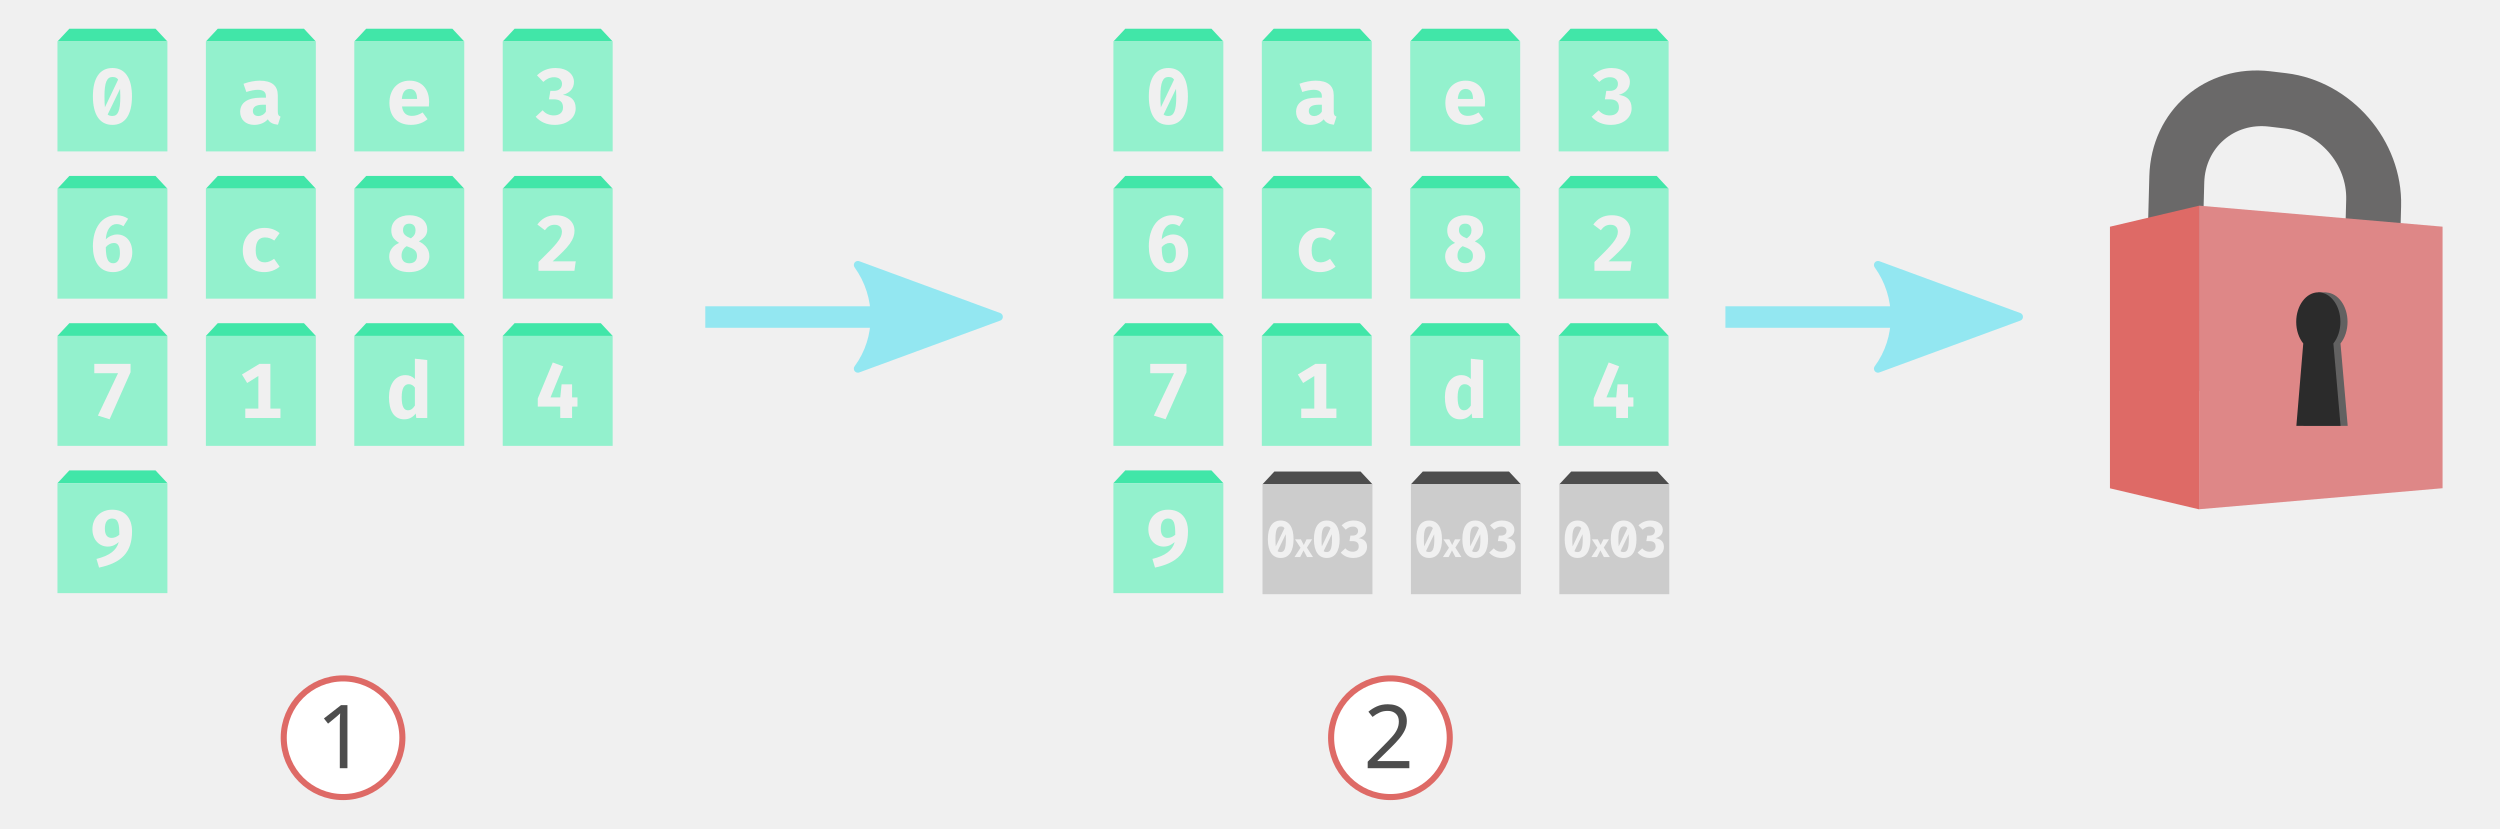
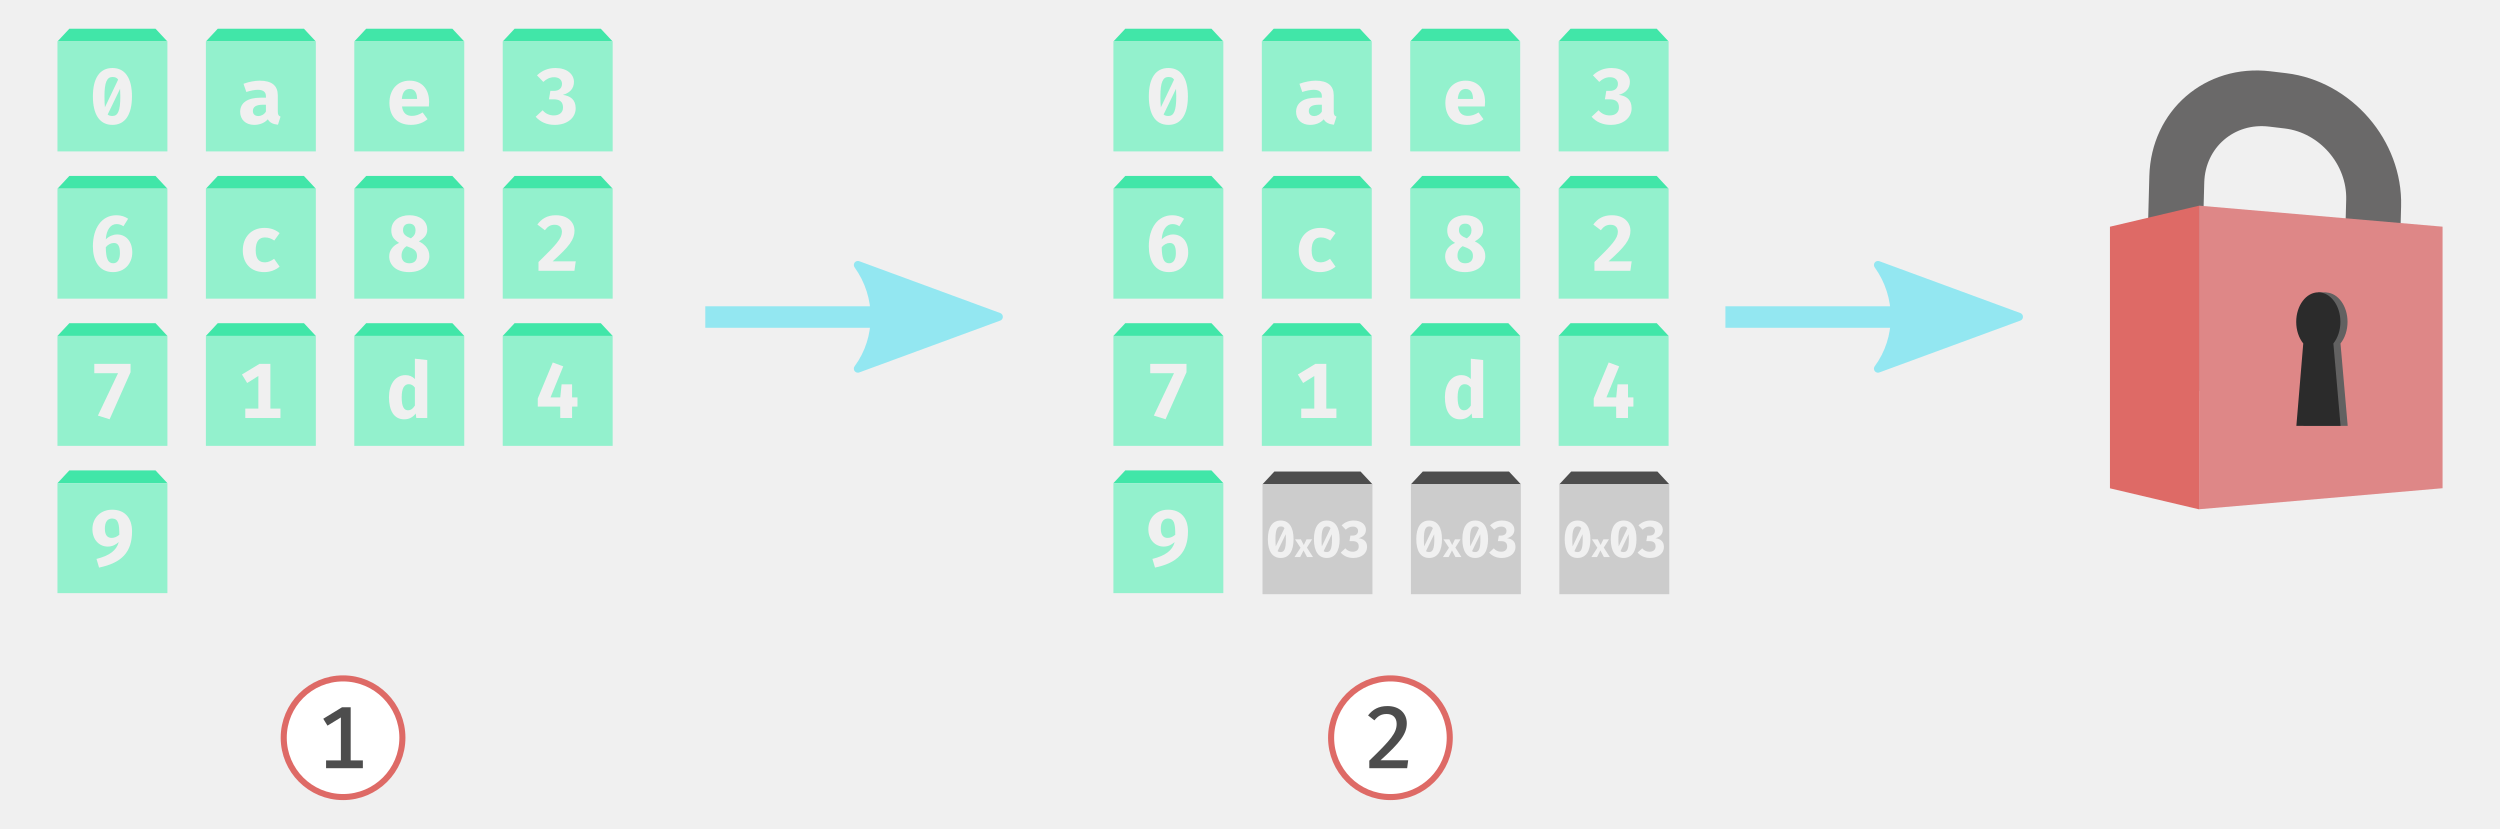
<svg xmlns="http://www.w3.org/2000/svg" xmlns:xlink="http://www.w3.org/1999/xlink" id="svg8" version="1.1" viewBox="0 0 435.133 144.261" height="144.261mm" width="435.133mm">
  <defs id="defs2">
    <marker orient="auto" refY="0" refX="0" id="marker10195" style="overflow:visible">
      <path id="path10193" style="fill:#93e7f1;fill-opacity:1;fill-rule:evenodd;stroke:#93e7f1;stroke-width:0.625;stroke-linejoin:round;stroke-opacity:1" d="M 8.719,4.034 -2.207,0.016 8.719,-4.002 c -1.745,2.372 -1.735,5.617 -6e-7,8.035 z" transform="scale(-0.6)" />
    </marker>
    <marker orient="auto" refY="0" refX="0" id="marker9617" style="overflow:visible">
      <path id="path9615" d="m -2.5,-1 c 0,2.76 -2.24,5 -5,5 -2.76,0 -5,-2.24 -5,-5 0,-2.76 2.24,-5 5,-5 2.76,0 5,2.24 5,5 z" style="fill:#de6a66;fill-opacity:1;fill-rule:evenodd;stroke:#de6a66;stroke-width:1pt;stroke-opacity:1" transform="matrix(0.4,0,0,0.4,2.96,0.4)" />
    </marker>
    <marker orient="auto" refY="0" refX="0" id="marker9341" style="overflow:visible">
      <path id="path9339" style="fill:#de6a66;fill-opacity:1;fill-rule:evenodd;stroke:#de6a66;stroke-width:0.625;stroke-linejoin:round;stroke-opacity:1" d="M 8.719,4.034 -2.207,0.016 8.719,-4.002 c -1.745,2.372 -1.735,5.617 -6e-7,8.035 z" transform="scale(-0.6)" />
    </marker>
    <marker style="overflow:visible" id="marker5939" refX="0" refY="0" orient="auto">
      <path transform="scale(-0.6)" d="M 8.719,4.034 -2.207,0.016 8.719,-4.002 c -1.745,2.372 -1.735,5.617 -6e-7,8.035 z" style="fill:#93e7f1;fill-opacity:1;fill-rule:evenodd;stroke:#93e7f1;stroke-width:0.625;stroke-linejoin:round;stroke-opacity:1" id="path5937" />
    </marker>
    <marker orient="auto" refY="0" refX="0" id="marker5765" style="overflow:visible">
      <path id="path5763" style="fill:#93e7f1;fill-opacity:1;fill-rule:evenodd;stroke:#93e7f1;stroke-width:0.625;stroke-linejoin:round;stroke-opacity:1" d="M 8.719,4.034 -2.207,0.016 8.719,-4.002 c -1.745,2.372 -1.735,5.617 -6e-7,8.035 z" transform="scale(-0.6)" />
    </marker>
    <marker style="overflow:visible" id="marker4955" refX="0" refY="0" orient="auto">
      <path transform="scale(-0.6)" d="M 8.719,4.034 -2.207,0.016 8.719,-4.002 c -1.745,2.372 -1.735,5.617 -6e-7,8.035 z" style="fill:#93e7f1;fill-opacity:1;fill-rule:evenodd;stroke:#93e7f1;stroke-width:0.625;stroke-linejoin:round;stroke-opacity:1" id="path4953" />
    </marker>
    <marker orient="auto" refY="0" refX="0" id="marker3568" style="overflow:visible">
      <path id="path3566" style="fill:#93e7f1;fill-opacity:1;fill-rule:evenodd;stroke:#93e7f1;stroke-width:0.625;stroke-linejoin:round;stroke-opacity:1" d="M 8.719,4.034 -2.207,0.016 8.719,-4.002 c -1.745,2.372 -1.735,5.617 -6e-7,8.035 z" transform="scale(-0.6)" />
    </marker>
    <marker style="overflow:visible" id="marker3238" refX="0" refY="0" orient="auto">
      <path transform="scale(-0.6)" d="M 8.719,4.034 -2.207,0.016 8.719,-4.002 c -1.745,2.372 -1.735,5.617 -6e-7,8.035 z" style="fill:#93e7f1;fill-opacity:1;fill-rule:evenodd;stroke:#93e7f1;stroke-width:0.625;stroke-linejoin:round;stroke-opacity:1" id="path3236" />
    </marker>
    <marker orient="auto" refY="0" refX="0" id="marker2778" style="overflow:visible">
      <path id="path2542" style="fill:#93e7f1;fill-opacity:1;fill-rule:evenodd;stroke:#93e7f1;stroke-width:0.625;stroke-linejoin:round;stroke-opacity:1" d="M 8.719,4.034 -2.207,0.016 8.719,-4.002 c -1.745,2.372 -1.735,5.617 -6e-7,8.035 z" transform="scale(-0.6)" />
    </marker>
    <clipPath clipPathUnits="userSpaceOnUse" id="clipPath1613-1">
      <path id="path1615-8" d="m 581.013,-24.62 v 10.922 h 10.921 v -10.922 z m -14.744,0.002 v 0.027 10.894 0.027 h 10.921 v -0.027 -10.894 -0.027 z m 29.488,0.009 v 10.921 H 606.678 V -24.609 Z m 14.744,0.019 v 10.921 h 10.922 v -10.921 z m -14.744,14.606 V 0.937 H 606.678 V -9.984 Z m -14.744,0.011 V 0.948 h 10.921 V -9.973 Z m 29.488,0.033 V 0.98 h 10.922 V -9.941 Z m -44.231,0.02 V 1.001 h 10.921 V -9.921 Z m 29.488,14.579 V 15.579 H 606.678 V 4.658 Z m -14.744,0.014 V 15.594 h 10.921 V 4.673 Z m -14.744,0.041 V 15.635 h 10.921 V 4.713 Z m 44.231,0.004 V 15.638 h 10.922 V 4.717 Z m 0,14.488 v 10.921 h 10.922 V 19.204 Z m -29.488,0.017 v 10.921 h 10.921 v -10.921 z m -14.744,0.026 V 30.169 h 10.921 V 19.247 Z m 29.488,0.012 V 30.18 H 606.678 V 19.259 Z" style="opacity:1;fill:#c87137;fill-opacity:1;stroke-width:0.118" />
    </clipPath>
    <marker orient="auto" refY="0" refX="0" id="marker9617-0" style="overflow:visible">
      <path id="path9615-3" d="m -2.5,-1 c 0,2.76 -2.24,5 -5,5 -2.76,0 -5,-2.24 -5,-5 0,-2.76 2.24,-5 5,-5 2.76,0 5,2.24 5,5 z" style="fill:#de6a66;fill-opacity:1;fill-rule:evenodd;stroke:#de6a66;stroke-width:1pt;stroke-opacity:1" transform="matrix(0.4,0,0,0.4,2.96,0.4)" />
    </marker>
    <marker orient="auto" refY="0" refX="0" id="marker9341-4" style="overflow:visible">
      <path id="path9339-0" style="fill:#de6a66;fill-opacity:1;fill-rule:evenodd;stroke:#de6a66;stroke-width:0.625;stroke-linejoin:round;stroke-opacity:1" d="M 8.719,4.034 -2.207,0.016 8.719,-4.002 c -1.745,2.372 -1.735,5.617 -6e-7,8.035 z" transform="scale(-0.6)" />
    </marker>
  </defs>
  <rect style="opacity:1;fill:#de8787;fill-opacity:1;stroke:none;stroke-width:1;stroke-miterlimit:4;stroke-dasharray:none" id="rect1008" width="12.568" height="9.591" x="62.655" y="323.735" />
  <rect y="312.977" x="92.076" height="9.591" width="12.568" id="rect1010" style="opacity:1;fill:#93f1cd;fill-opacity:1;stroke:none;stroke-width:1;stroke-miterlimit:4;stroke-dasharray:none" />
  <rect y="324.089" x="77.061" height="9.591" width="12.568" id="rect1012" style="opacity:1;fill:#de6a66;fill-opacity:1;stroke:none;stroke-width:1;stroke-miterlimit:4;stroke-dasharray:none" />
  <rect style="opacity:1;fill:#41e6a8;fill-opacity:1;stroke:none;stroke-width:1;stroke-miterlimit:4;stroke-dasharray:none" id="rect1014" width="12.568" height="9.591" x="92.274" y="324.288" />
  <rect y="335.922" x="107.89" height="9.591" width="12.568" id="rect1016" style="opacity:1;fill:#4d4d4d;fill-opacity:1;stroke:none;stroke-width:1;stroke-miterlimit:4;stroke-dasharray:none" />
  <rect style="opacity:1;fill:#999999;fill-opacity:1;stroke:none;stroke-width:1;stroke-miterlimit:4;stroke-dasharray:none" id="rect1018" width="12.568" height="9.591" x="77.073" y="336.028" />
  <rect y="336.028" x="62.527" height="9.591" width="12.568" id="rect1020" style="opacity:1;fill:#cccccc;fill-opacity:1;stroke:none;stroke-width:1;stroke-miterlimit:4;stroke-dasharray:none" />
  <rect y="335.96" x="92.38" height="9.591" width="12.568" id="rect335" style="opacity:1;fill:#6a6969;fill-opacity:1;stroke:none;stroke-width:1;stroke-miterlimit:4;stroke-dasharray:none" />
  <text xml:space="preserve" style="font-style:normal;font-weight:normal;font-size:10.583px;line-height:1.25;font-family:sans-serif;letter-spacing:0px;word-spacing:0px;fill:#000000;fill-opacity:1;stroke:none;stroke-width:0.265" x="101.119" y="30.991" id="text1916">
    <tspan id="tspan1914" x="101.119" y="40.355" style="stroke-width:0.265" />
  </text>
  <g id="g696" transform="matrix(0.7811368,0,0,0.7811368,-316.4678,-23.43516)">
    <path id="rect691" d="m 420.585,36.402 h 19.206 l 2.646,2.84 h -24.498 z" style="opacity:1;fill:#41e6a8;fill-opacity:1;stroke-width:0.264" />
  </g>
  <use height="100%" width="100%" x="0" y="0" xlink:href="#g696" transform="translate(-6.6989147e-6,25.62577)" id="use796" />
  <use height="100%" width="100%" x="0" y="0" xlink:href="#g696" transform="translate(-6.6989147e-6,51.25156)" id="use798" />
  <use height="100%" width="100%" x="0" y="0" xlink:href="#g696" transform="translate(-6.6989147e-6,76.87733)" id="use800" />
  <use height="100%" width="100%" x="0" y="0" xlink:href="#g696" transform="translate(25.83368,-2.9654083e-6)" id="use802" />
  <use height="100%" width="100%" x="0" y="0" xlink:href="#g696" transform="translate(25.83368,25.62577)" id="use804" />
  <use height="100%" width="100%" x="0" y="0" xlink:href="#g696" transform="translate(25.83368,51.25156)" id="use806" />
  <use height="100%" width="100%" x="0" y="0" xlink:href="#g696" transform="translate(51.66737,-2.9654083e-6)" id="use810" />
  <use height="100%" width="100%" x="0" y="0" xlink:href="#g696" transform="translate(51.66737,25.62577)" id="use812" />
  <use height="100%" width="100%" x="0" y="0" xlink:href="#g696" transform="translate(51.66737,51.25156)" id="use814" />
  <use height="100%" width="100%" x="0" y="0" xlink:href="#g696" transform="translate(77.50106,-2.9654083e-6)" id="use818" />
  <use height="100%" width="100%" x="0" y="0" xlink:href="#g696" transform="translate(77.50106,25.62577)" id="use820" />
  <use height="100%" width="100%" x="0" y="0" xlink:href="#g696" transform="translate(77.50106,51.25156)" id="use822" />
  <path style="opacity:1;fill:#93f1cd;fill-opacity:1;stroke-width:0.207" d="M 10.001,7.218 V 26.355 H 29.136 V 7.218 Z m 9.568,4.619 c 2.257,0 3.4,1.836 3.4,4.937 0,3.114 -1.143,4.963 -3.4,4.963 -2.257,0 -3.4,-1.849 -3.4,-4.963 0,-3.1 1.143,-4.937 3.4,-4.937 z m 0,1.564 c -0.952,0 -1.387,0.925 -1.387,3.373 0,0.802 0.027,1.427 0.081,1.903 l 2.298,-4.813 C 20.343,13.51 20.031,13.401 19.568,13.401 Z m 1.333,2.054 -2.162,4.474 c 0.204,0.19 0.476,0.258 0.829,0.258 0.952,0 1.374,-0.883 1.374,-3.413 0,-0.503 -0.013,-0.938 -0.041,-1.319 z" id="rect689-3" />
  <path style="opacity:1;fill:#93f1cd;fill-opacity:1;stroke-width:0.207" d="M 35.834,7.218 V 26.355 H 54.97 V 7.218 Z m 9.364,6.822 c 2.149,0 3.155,0.897 3.155,2.556 v 2.829 c 0,0.544 0.136,0.748 0.476,0.87 l -0.449,1.414 c -0.843,-0.082 -1.427,-0.353 -1.767,-0.952 -0.558,0.666 -1.468,0.979 -2.366,0.979 -1.496,0 -2.448,-0.938 -2.448,-2.271 0,-1.564 1.292,-2.461 3.522,-2.461 h 0.965 v -0.258 c 0,-0.762 -0.502,-1.116 -1.427,-1.116 -0.462,0 -1.265,0.136 -1.986,0.381 l -0.49,-1.428 c 0.938,-0.354 2.013,-0.544 2.815,-0.544 z m 0.558,4.189 c -1.197,0 -1.741,0.38 -1.741,1.087 0,0.558 0.354,0.884 0.966,0.884 0.462,0 1.033,-0.285 1.305,-0.789 v -1.183 z" id="rect2068" />
  <path style="opacity:1;fill:#93f1cd;fill-opacity:1;stroke-width:0.207" d="M 87.502,7.218 V 26.355 h 19.136 V 7.218 Z m 9.187,4.619 c 2.026,0 3.21,1.101 3.21,2.42 0,1.197 -0.762,1.917 -1.931,2.257 1.305,0.177 2.23,0.816 2.23,2.339 0,1.591 -1.387,2.883 -3.644,2.883 -1.401,0 -2.529,-0.517 -3.318,-1.414 l 1.21,-1.128 c 0.544,0.626 1.224,0.897 1.958,0.897 0.938,0 1.591,-0.49 1.591,-1.387 0,-0.993 -0.585,-1.414 -1.591,-1.414 h -0.857 l 0.244,-1.469 h 0.599 c 0.843,0 1.428,-0.421 1.428,-1.237 0,-0.707 -0.558,-1.143 -1.374,-1.143 -0.748,0 -1.347,0.313 -1.877,0.816 l -1.101,-1.142 c 0.857,-0.83 1.931,-1.278 3.223,-1.278 z" id="rect2116" />
  <path style="opacity:1;fill:#93f1cd;fill-opacity:1;stroke-width:0.207" d="M 61.667,7.218 V 26.355 H 80.804 V 7.218 Z m 9.637,6.822 c 2.067,0 3.385,1.387 3.385,3.712 0,0.245 -0.013,0.557 -0.041,0.775 h -4.678 c 0.15,1.183 0.816,1.645 1.74,1.645 0.653,0 1.279,-0.231 1.85,-0.599 l 0.857,1.17 c -0.68,0.585 -1.659,0.992 -2.883,0.992 -2.475,0 -3.753,-1.591 -3.753,-3.835 0,-2.135 1.251,-3.862 3.522,-3.862 z m 0,1.441 c -0.762,0 -1.265,0.544 -1.36,1.74 h 2.651 c -0.013,-1.047 -0.38,-1.74 -1.291,-1.74 z" id="rect2183" />
  <path style="opacity:1;fill:#93f1cd;fill-opacity:1;stroke-width:0.207" d="m 87.502,32.844 v 19.136 h 19.136 v -19.136 z m 9.241,4.618 c 2.149,0 3.251,1.265 3.251,2.706 0,1.523 -0.938,2.76 -3.807,5.317 h 4.025 l -0.231,1.646 h -6.256 v -1.523 c 3.087,-3.005 4.08,-4.121 4.08,-5.25 0,-0.762 -0.449,-1.237 -1.265,-1.237 -0.707,0 -1.196,0.285 -1.7,0.952 l -1.306,-0.992 c 0.707,-0.979 1.686,-1.619 3.209,-1.619 z" id="rect2195" />
  <path style="opacity:1;fill:#93f1cd;fill-opacity:1;stroke-width:0.207" d="m 61.667,32.844 v 19.136 h 19.137 v -19.136 z m 9.582,4.618 c 1.836,0 3.114,0.966 3.114,2.503 0,0.884 -0.449,1.469 -1.455,2.04 1.265,0.639 1.822,1.509 1.822,2.57 0,1.455 -1.197,2.788 -3.536,2.788 -2.298,0 -3.453,-1.278 -3.453,-2.734 0,-1.074 0.666,-1.89 1.727,-2.352 -0.966,-0.612 -1.36,-1.156 -1.36,-2.203 0,-1.605 1.347,-2.611 3.142,-2.611 z m 0,1.469 c -0.707,0 -1.102,0.395 -1.102,1.143 0,0.666 0.435,1.061 1.374,1.414 0.626,-0.449 0.802,-0.87 0.802,-1.401 0,-0.68 -0.353,-1.156 -1.074,-1.156 z m -0.463,3.917 c -0.558,0.354 -0.897,0.897 -0.897,1.645 0,0.789 0.449,1.333 1.36,1.333 0.938,0 1.332,-0.585 1.332,-1.265 0,-0.938 -0.53,-1.264 -1.795,-1.713 z" id="rect2203" />
  <path style="opacity:1;fill:#93f1cd;fill-opacity:1;stroke-width:0.207" d="m 35.834,32.844 v 19.136 h 19.136 v -19.136 z m 10.194,6.821 c 1.088,0 1.918,0.313 2.638,0.912 l -0.925,1.292 c -0.49,-0.34 -1.033,-0.544 -1.618,-0.544 -0.979,0 -1.618,0.612 -1.618,2.244 0,1.605 0.68,2.094 1.604,2.094 0.585,0 1.088,-0.259 1.604,-0.612 l 0.953,1.36 c -0.639,0.544 -1.564,0.952 -2.679,0.952 -2.339,0 -3.726,-1.536 -3.726,-3.794 0,-2.257 1.441,-3.903 3.767,-3.903 z" id="rect2211" />
  <path style="opacity:1;fill:#93f1cd;fill-opacity:1;stroke-width:0.207" d="m 10.001,32.844 v 19.136 h 19.136 v -19.136 z m 10.261,4.618 c 0.816,0 1.51,0.245 2.04,0.612 l -0.816,1.306 c -0.367,-0.258 -0.789,-0.38 -1.197,-0.38 -1.006,0 -1.768,0.938 -1.877,2.665 0.571,-0.571 1.306,-0.857 1.972,-0.857 1.469,0 2.638,1.128 2.638,3.127 0,1.89 -1.292,3.427 -3.346,3.427 -2.502,0 -3.509,-2.067 -3.509,-4.487 0,-3.182 1.537,-5.413 4.094,-5.413 z m -0.435,4.828 c -0.503,0 -1.02,0.258 -1.414,0.734 0.027,1.877 0.327,2.801 1.292,2.801 0.816,0 1.17,-0.788 1.17,-1.767 0,-1.292 -0.381,-1.768 -1.048,-1.768 z" id="rect2219" />
  <path style="opacity:1;fill:#93f1cd;fill-opacity:1;stroke-width:0.207" d="m 10.001,58.47 v 19.136 h 19.136 v -19.136 z m 6.413,4.862 h 6.309 v 1.455 l -3.644,8.187 -2.039,-0.639 3.508,-7.384 h -4.133 z" id="rect2227" />
  <path style="opacity:1;fill:#93f1cd;fill-opacity:1;stroke-width:0.207" d="m 35.834,58.47 v 19.136 h 19.136 v -19.136 z m 9.323,4.862 h 1.904 v 7.792 h 1.754 v 1.632 h -6.119 v -1.632 h 2.271 v -5.684 l -1.945,1.224 -0.911,-1.482 z" id="rect2235" />
  <path style="opacity:1;fill:#93f1cd;fill-opacity:1;stroke-width:0.207" d="m 61.667,58.47 v 19.136 h 19.137 v -19.136 z m 10.548,3.965 2.149,0.232 v 10.089 h -1.904 l -0.109,-0.789 c -0.394,0.558 -1.047,1.02 -1.999,1.02 -1.795,0 -2.651,-1.537 -2.651,-3.863 0,-2.23 1.102,-3.835 2.883,-3.835 0.639,0 1.196,0.231 1.632,0.68 z m -1.061,4.433 c -0.748,0 -1.237,0.653 -1.237,2.271 0,1.781 0.462,2.272 1.115,2.272 0.49,0 0.871,-0.314 1.183,-0.83 v -3.114 c -0.299,-0.381 -0.612,-0.599 -1.061,-0.599 z" id="rect2243" />
  <path style="opacity:1;fill:#93f1cd;fill-opacity:1;stroke-width:0.207" d="m 87.501,58.47 v 19.136 h 19.136 v -19.136 z m 8.711,4.618 1.822,0.68 -2.217,5.398 h 1.7 l 0.232,-2.271 h 1.822 v 2.271 h 0.939 v 1.605 h -0.939 v 1.985 h -2.054 l -0.013,-1.985 h -3.902 v -1.414 z" id="rect2251" />
  <path style="opacity:1;fill:#93f1cd;fill-opacity:1;stroke-width:0.207" d="M 10.001,84.095 V 103.232 H 29.136 V 84.095 Z m 9.514,4.619 c 2.298,0 3.468,1.536 3.468,3.767 0,3.617 -1.782,5.481 -5.739,6.31 l -0.449,-1.509 c 2.23,-0.558 3.467,-1.441 3.875,-2.937 -0.558,0.49 -1.142,0.789 -1.917,0.789 -1.482,0 -2.666,-1.197 -2.666,-3.02 0,-2.04 1.469,-3.399 3.427,-3.399 z m -0.013,1.537 c -0.775,0 -1.251,0.557 -1.251,1.795 0,1.156 0.517,1.578 1.17,1.578 0.503,0 0.925,-0.191 1.346,-0.544 0.013,-1.904 -0.191,-2.829 -1.265,-2.829 z" id="rect2283" />
  <path style="fill:#93e7f1;fill-opacity:1;stroke:#93e7f1;stroke-width:3.742;stroke-linecap:butt;stroke-linejoin:miter;stroke-miterlimit:4;stroke-dasharray:none;stroke-opacity:1;marker-end:url(#marker5765)" d="m 122.761,55.18 h 46.13" id="path5691" />
  <g transform="matrix(7.658585,0,0,7.658585,-678.8034,-2406.982)" id="g2160">
    <rect style="opacity:1;fill:none;fill-opacity:1;stroke:#6a6969;stroke-width:1.257;stroke-linejoin:round;stroke-miterlimit:4;stroke-dasharray:none;stroke-opacity:1" id="rect8600" width="4.506" height="6.587" x="147.239" y="298.864" ry="2.074" transform="matrix(0.9928862,0.1190676,-0.02687447,0.9996388,0,0)" />
    <g id="g8598" transform="matrix(0.9712765,0,0,0.9712765,-386.8399,120.5331)">
      <path id="rect8571" d="m 540.989,204.294 5.698,0.492 v 6.12 l -5.698,0.492 z" style="opacity:1;fill:#de8787;fill-opacity:1;stroke:none;stroke-width:0.788;stroke-linejoin:round;stroke-miterlimit:4;stroke-dasharray:none;stroke-opacity:1" />
      <path id="rect8575" d="m 538.904,204.787 2.085,-0.492 v 7.105 l -2.085,-0.492 z" style="opacity:1;fill:#de6a66;fill-opacity:1;stroke:none;stroke-width:0.644;stroke-linejoin:round;stroke-miterlimit:4;stroke-dasharray:none;stroke-opacity:1" />
      <g transform="matrix(0.7264714,0,0,0.7264714,149.1369,56.8902)" id="g8591">
        <path style="opacity:1;fill:#626161;fill-opacity:1;stroke:none;stroke-width:1.42;stroke-linejoin:round;stroke-miterlimit:4;stroke-dasharray:none;stroke-opacity:1" d="m 1676.467,6.596 v 0.223 c -1.139,0.519 -1.963,1.946 -1.963,3.645 0,1.071 0.333,2.092 0.92,2.822 l -0.9,10.781 h 5.787 l -0.943,-10.777 c 0.587,-0.731 0.921,-1.754 0.922,-2.826 -10e-5,-2.079 -1.23,-3.761 -2.77,-3.85 v -0.018 h -0.123 z" transform="matrix(0.2461295,0,0,0.2461295,130.6044,204.0724)" id="path8577" />
        <path id="path8582" d="m 543.232,205.696 c -0.393,2e-5 -0.712,0.426 -0.712,0.952 0,0.264 0.082,0.515 0.227,0.695 l -0.222,2.653 h 1.424 l -0.232,-2.653 c 0.144,-0.18 0.227,-0.432 0.227,-0.696 -10e-6,-0.526 -0.319,-0.952 -0.712,-0.952 z" style="opacity:1;fill:#2b2b2b;fill-opacity:1;stroke:none;stroke-width:0.349;stroke-linejoin:round;stroke-miterlimit:4;stroke-dasharray:none;stroke-opacity:1" />
      </g>
    </g>
  </g>
  <use height="100%" width="100%" transform="translate(183.7889,-2.9654083e-6)" id="use1627" xlink:href="#g696" y="0" x="0" />
  <use height="100%" width="100%" transform="translate(183.7889,-2.9654083e-6)" id="use1629" xlink:href="#use796" y="0" x="0" />
  <use height="100%" width="100%" transform="translate(183.7889,-2.9654083e-6)" id="use1631" xlink:href="#use798" y="0" x="0" />
  <use height="100%" width="100%" transform="translate(183.7889,-2.9654083e-6)" id="use1633" xlink:href="#use800" y="0" x="0" />
  <use height="100%" width="100%" transform="translate(183.7889,-2.9654083e-6)" id="use1635" xlink:href="#use802" y="0" x="0" />
  <use height="100%" width="100%" transform="translate(183.7889,-2.9654083e-6)" id="use1637" xlink:href="#use804" y="0" x="0" />
  <use height="100%" width="100%" transform="translate(183.7889,-2.9654083e-6)" id="use1639" xlink:href="#use806" y="0" x="0" />
  <use height="100%" width="100%" transform="translate(183.7889,-2.9654083e-6)" id="use1641" xlink:href="#use810" y="0" x="0" />
  <use height="100%" width="100%" transform="translate(183.7889,-2.9654083e-6)" id="use1643" xlink:href="#use812" y="0" x="0" />
  <use height="100%" width="100%" transform="translate(183.7889,-2.9654083e-6)" id="use1645" xlink:href="#use814" y="0" x="0" />
  <use height="100%" width="100%" transform="translate(183.7889,-2.9654083e-6)" id="use1647" xlink:href="#use818" y="0" x="0" />
  <use height="100%" width="100%" transform="translate(183.7889,-2.9654083e-6)" id="use1649" xlink:href="#use820" y="0" x="0" />
  <use height="100%" width="100%" transform="translate(183.7889,-2.9654083e-6)" id="use1651" xlink:href="#use822" y="0" x="0" />
  <use height="100%" width="100%" transform="translate(183.7889,-2.9654083e-6)" id="use1653" xlink:href="#rect689-3" y="0" x="0" />
  <use height="100%" width="100%" transform="translate(183.7889,-2.9654083e-6)" id="use1655" xlink:href="#rect2068" y="0" x="0" />
  <use height="100%" width="100%" transform="translate(183.7889,-2.9654083e-6)" id="use1657" xlink:href="#rect2116" y="0" x="0" />
  <use height="100%" width="100%" transform="translate(183.7889,-2.9654083e-6)" id="use1659" xlink:href="#rect2183" y="0" x="0" />
  <use height="100%" width="100%" transform="translate(183.7889,-2.9654083e-6)" id="use1661" xlink:href="#rect2195" y="0" x="0" />
  <use height="100%" width="100%" transform="translate(183.7889,-2.9654083e-6)" id="use1663" xlink:href="#rect2203" y="0" x="0" />
  <use height="100%" width="100%" transform="translate(183.7889,-2.9654083e-6)" id="use1665" xlink:href="#rect2211" y="0" x="0" />
  <use height="100%" width="100%" transform="translate(183.7889,-2.9654083e-6)" id="use1667" xlink:href="#rect2219" y="0" x="0" />
  <use height="100%" width="100%" transform="translate(183.7889,-2.9654083e-6)" id="use1669" xlink:href="#rect2227" y="0" x="0" />
  <use height="100%" width="100%" transform="translate(183.7889,-2.9654083e-6)" id="use1671" xlink:href="#rect2235" y="0" x="0" />
  <use height="100%" width="100%" transform="translate(183.7889,-2.9654083e-6)" id="use1673" xlink:href="#rect2243" y="0" x="0" />
  <use height="100%" width="100%" transform="translate(183.7889,-2.9654083e-6)" id="use1675" xlink:href="#rect2251" y="0" x="0" />
  <use height="100%" width="100%" transform="translate(183.7889,-2.9654083e-6)" id="use1677" xlink:href="#rect2283" y="0" x="0" />
  <g id="use1679" transform="matrix(0.7811368,0,0,0.7811368,-106.7275,53.63597)" style="fill:#4d4d4d;fill-opacity:1">
    <path id="path1705" d="m 420.585,36.402 h 19.206 l 2.646,2.84 h -24.498 z" style="opacity:1;fill:#4d4d4d;fill-opacity:1;stroke-width:0.264" />
  </g>
  <g id="use1681" transform="matrix(0.7811368,0,0,0.7811368,-80.89387,53.63597)" style="fill:#4d4d4d;fill-opacity:1;stroke:none">
    <path id="path1701" d="m 420.585,36.402 h 19.206 l 2.646,2.84 h -24.498 z" style="opacity:1;fill:#4d4d4d;fill-opacity:1;stroke-width:0.264" />
  </g>
  <g id="use1683" transform="matrix(0.7811368,0,0,0.7811368,-55.06018,53.63597)" style="fill:#4d4d4d;fill-opacity:1">
    <path id="path1697" d="m 420.585,36.402 h 19.206 l 2.646,2.84 h -24.498 z" style="opacity:1;fill:#4d4d4d;fill-opacity:1;stroke-width:0.264" />
  </g>
  <path style="opacity:1;fill:#cccccc;fill-opacity:1;stroke-width:0.207" d="M 219.74,84.29 V 103.426 H 238.876 V 84.29 Z m 3.171,6.31 c 1.485,0 2.237,1.208 2.237,3.248 0,2.049 -0.752,3.266 -2.237,3.266 -1.485,0 -2.237,-1.217 -2.237,-3.266 0,-2.04 0.752,-3.248 2.237,-3.248 z m 8.021,0 c 1.485,0 2.237,1.208 2.237,3.248 0,2.049 -0.752,3.266 -2.237,3.266 -1.486,0 -2.237,-1.217 -2.237,-3.266 0,-2.04 0.752,-3.248 2.237,-3.248 z m 4.701,0 c 1.333,0 2.112,0.725 2.112,1.593 0,0.787 -0.501,1.261 -1.271,1.485 0.859,0.116 1.468,0.537 1.468,1.539 0,1.047 -0.913,1.897 -2.398,1.897 -0.922,0 -1.665,-0.34 -2.184,-0.931 l 0.796,-0.743 c 0.358,0.412 0.805,0.591 1.289,0.591 0.617,0 1.047,-0.322 1.047,-0.913 0,-0.653 -0.385,-0.931 -1.047,-0.931 h -0.564 l 0.161,-0.967 h 0.394 c 0.555,0 0.94,-0.277 0.94,-0.814 0,-0.465 -0.367,-0.752 -0.904,-0.752 -0.492,0 -0.886,0.206 -1.235,0.537 l -0.725,-0.752 c 0.564,-0.546 1.27,-0.841 2.121,-0.841 z m -12.722,1.029 c -0.626,0 -0.913,0.608 -0.913,2.219 0,0.528 0.018,0.94 0.054,1.253 l 1.512,-3.168 c -0.143,-0.233 -0.349,-0.304 -0.653,-0.304 z m 8.021,0 c -0.626,0 -0.913,0.608 -0.913,2.219 0,0.528 0.018,0.94 0.053,1.253 l 1.513,-3.168 c -0.143,-0.233 -0.349,-0.304 -0.653,-0.304 z m -7.144,1.351 -1.423,2.944 c 0.134,0.125 0.313,0.17 0.546,0.17 0.626,0 0.904,-0.582 0.904,-2.246 0,-0.331 -0.009,-0.617 -0.027,-0.868 z m 8.021,0 -1.423,2.944 c 0.134,0.125 0.313,0.17 0.546,0.17 0.626,0 0.904,-0.582 0.904,-2.246 0,-0.331 -0.009,-0.617 -0.027,-0.868 z m -6.404,0.898 h 1.028 l 0.494,0.987 0.476,-0.987 h 0.976 l -0.906,1.429 1.063,1.655 h -1.04 l -0.61,-1.156 -0.587,1.156 h -0.993 l 1.057,-1.621 z" id="use1685" />
  <path style="opacity:1;fill:#cccccc;fill-opacity:1;stroke-width:0.207" d="M 245.574,84.29 V 103.426 H 264.71 V 84.29 Z m 3.171,6.31 c 1.485,0 2.237,1.208 2.237,3.248 0,2.049 -0.752,3.266 -2.237,3.266 -1.485,0 -2.237,-1.217 -2.237,-3.266 0,-2.04 0.752,-3.248 2.237,-3.248 z m 8.021,0 c 1.485,0 2.237,1.208 2.237,3.248 0,2.049 -0.752,3.266 -2.237,3.266 -1.485,0 -2.237,-1.217 -2.237,-3.266 0,-2.04 0.752,-3.248 2.237,-3.248 z m 4.701,0 c 1.333,0 2.112,0.725 2.112,1.593 0,0.787 -0.501,1.261 -1.271,1.485 0.859,0.116 1.468,0.537 1.468,1.539 0,1.047 -0.913,1.897 -2.398,1.897 -0.922,0 -1.665,-0.34 -2.184,-0.931 l 0.796,-0.743 c 0.358,0.412 0.805,0.591 1.289,0.591 0.617,0 1.047,-0.322 1.047,-0.913 0,-0.653 -0.385,-0.931 -1.047,-0.931 h -0.564 l 0.161,-0.967 h 0.394 c 0.555,0 0.94,-0.277 0.94,-0.814 0,-0.465 -0.367,-0.752 -0.904,-0.752 -0.492,0 -0.886,0.206 -1.235,0.537 l -0.725,-0.752 c 0.564,-0.546 1.27,-0.841 2.121,-0.841 z m -12.722,1.029 c -0.626,0 -0.913,0.608 -0.913,2.219 0,0.528 0.018,0.94 0.054,1.253 l 1.512,-3.168 c -0.143,-0.233 -0.349,-0.304 -0.653,-0.304 z m 8.021,0 c -0.626,0 -0.913,0.608 -0.913,2.219 0,0.528 0.018,0.94 0.053,1.253 l 1.513,-3.168 c -0.143,-0.233 -0.349,-0.304 -0.653,-0.304 z m -7.144,1.351 -1.423,2.944 c 0.134,0.125 0.313,0.17 0.546,0.17 0.626,0 0.904,-0.582 0.904,-2.246 0,-0.331 -0.009,-0.617 -0.027,-0.868 z m 8.021,0 -1.423,2.944 c 0.134,0.125 0.313,0.17 0.546,0.17 0.626,0 0.904,-0.582 0.904,-2.246 0,-0.331 -0.009,-0.617 -0.027,-0.868 z m -6.404,0.898 h 1.028 l 0.494,0.987 0.476,-0.987 h 0.976 l -0.906,1.429 1.063,1.655 h -1.04 l -0.61,-1.156 -0.587,1.156 h -0.993 l 1.057,-1.621 z" id="use1687" />
  <path style="opacity:1;fill:#cccccc;fill-opacity:1;stroke-width:0.207" d="m 271.408,84.29 v 19.136 h 19.136 V 84.29 Z m 3.171,6.31 c 1.485,0 2.237,1.208 2.237,3.248 0,2.049 -0.752,3.266 -2.237,3.266 -1.485,0 -2.237,-1.217 -2.237,-3.266 0,-2.04 0.752,-3.248 2.237,-3.248 z m 8.021,0 c 1.485,0 2.237,1.208 2.237,3.248 0,2.049 -0.752,3.266 -2.237,3.266 -1.485,0 -2.237,-1.217 -2.237,-3.266 0,-2.04 0.752,-3.248 2.237,-3.248 z m 4.701,0 c 1.333,0 2.112,0.725 2.112,1.593 0,0.787 -0.501,1.261 -1.271,1.485 0.859,0.116 1.468,0.537 1.468,1.539 0,1.047 -0.913,1.897 -2.398,1.897 -0.922,0 -1.665,-0.34 -2.184,-0.931 l 0.796,-0.743 c 0.358,0.412 0.805,0.591 1.289,0.591 0.617,0 1.047,-0.322 1.047,-0.913 0,-0.653 -0.385,-0.931 -1.047,-0.931 h -0.564 l 0.161,-0.967 h 0.394 c 0.555,0 0.94,-0.277 0.94,-0.814 0,-0.465 -0.367,-0.752 -0.904,-0.752 -0.492,0 -0.886,0.206 -1.235,0.537 l -0.725,-0.752 c 0.564,-0.546 1.27,-0.841 2.121,-0.841 z m -12.722,1.029 c -0.626,0 -0.913,0.608 -0.913,2.219 0,0.528 0.018,0.94 0.054,1.253 l 1.512,-3.168 c -0.143,-0.233 -0.349,-0.304 -0.653,-0.304 z m 8.021,0 c -0.626,0 -0.913,0.608 -0.913,2.219 0,0.528 0.018,0.94 0.053,1.253 l 1.513,-3.168 c -0.143,-0.233 -0.349,-0.304 -0.653,-0.304 z m -7.144,1.351 -1.423,2.944 c 0.134,0.125 0.313,0.17 0.546,0.17 0.626,0 0.904,-0.582 0.904,-2.246 0,-0.331 -0.009,-0.617 -0.027,-0.868 z m 8.021,0 -1.423,2.944 c 0.134,0.125 0.313,0.17 0.546,0.17 0.626,0 0.904,-0.582 0.904,-2.246 0,-0.331 -0.009,-0.617 -0.027,-0.868 z m -6.404,0.898 h 1.028 l 0.494,0.987 0.476,-0.987 h 0.976 l -0.906,1.429 1.063,1.655 h -1.04 l -0.61,-1.156 -0.587,1.156 h -0.993 l 1.057,-1.621 z" id="use1689" />
  <use height="100%" width="100%" transform="translate(177.5531,-2.9654083e-6)" id="use2162" xlink:href="#path5691" y="0" x="0" />
  <circle style="opacity:1;fill:#ffffff;fill-opacity:1;stroke:#de6a66;stroke-width:1.058;stroke-miterlimit:4;stroke-dasharray:none;stroke-opacity:1" id="circle13326" cx="59.711" cy="128.405" r="10.327" />
-   <text id="text3898" y="133.703" x="55.019" style="font-style:normal;font-weight:normal;font-size:15.357px;line-height:1.25;font-family:sans-serif;letter-spacing:0px;word-spacing:0px;fill:#4d4d4d;fill-opacity:1;stroke:none;stroke-width:0.384" xml:space="preserve">
-     <tspan style="font-style:normal;font-variant:normal;font-weight:500;font-stretch:normal;font-family:'Fira Code';-inkscape-font-specification:'Fira Code Medium';fill:#4d4d4d;fill-opacity:1;stroke-width:0.384" y="133.703" x="55.019" id="tspan3896">1</tspan>
-   </text>
+   <g aria-label="1" style="font-style:normal;font-weight:normal;font-size:15.357px;line-height:1.25;font-family:sans-serif;letter-spacing:0px;word-spacing:0px;fill:#4d4d4d;fill-opacity:1;stroke:none;stroke-width:0.384" id="text3898">
+     <path d="m 61.039,132.352 v -9.245 h -1.52 l -3.256,1.996 0.737,1.198 2.334,-1.428 v 7.479 h -2.58 v 1.351 h 6.404 v -1.351 z" style="font-style:normal;font-variant:normal;font-weight:500;font-stretch:normal;font-family:'Fira Code';-inkscape-font-specification:'Fira Code Medium';fill:#4d4d4d;fill-opacity:1;stroke-width:0.384" id="path933" />
+   </g>
  <circle r="10.327" cy="128.405" cx="242.009" id="circle3900" style="opacity:1;fill:#ffffff;fill-opacity:1;stroke:#de6a66;stroke-width:1.058;stroke-miterlimit:4;stroke-dasharray:none;stroke-opacity:1" />
-   <text xml:space="preserve" style="font-style:normal;font-weight:normal;font-size:15.357px;line-height:1.25;font-family:sans-serif;letter-spacing:0px;word-spacing:0px;fill:#4d4d4d;fill-opacity:1;stroke:none;stroke-width:0.384" x="237.317" y="133.703" id="text3904">
-     <tspan id="tspan3902" x="237.317" y="133.703" style="font-style:normal;font-variant:normal;font-weight:500;font-stretch:normal;font-family:'Fira Code';-inkscape-font-specification:'Fira Code Medium';fill:#4d4d4d;fill-opacity:1;stroke-width:0.384">2</tspan>
-   </text>
+   <g aria-label="2" style="font-style:normal;font-weight:normal;font-size:15.357px;line-height:1.25;font-family:sans-serif;letter-spacing:0px;word-spacing:0px;fill:#4d4d4d;fill-opacity:1;stroke:none;stroke-width:0.384" id="text3904">
+     <path d="m 241.494,122.892 c -1.536,0 -2.565,0.584 -3.379,1.628 l 1.106,0.86 c 0.63,-0.768 1.198,-1.106 2.15,-1.106 1.075,0 1.72,0.66 1.72,1.72 0,1.551 -0.968,2.749 -4.761,6.404 v 1.305 h 6.588 l 0.184,-1.382 h -4.807 c 3.394,-3.071 4.561,-4.576 4.561,-6.435 0,-1.659 -1.213,-2.995 -3.363,-2.995 z" style="font-style:normal;font-variant:normal;font-weight:500;font-stretch:normal;font-family:'Fira Code';-inkscape-font-specification:'Fira Code Medium';fill:#4d4d4d;fill-opacity:1;stroke-width:0.384" id="path936" />
+   </g>
</svg>
